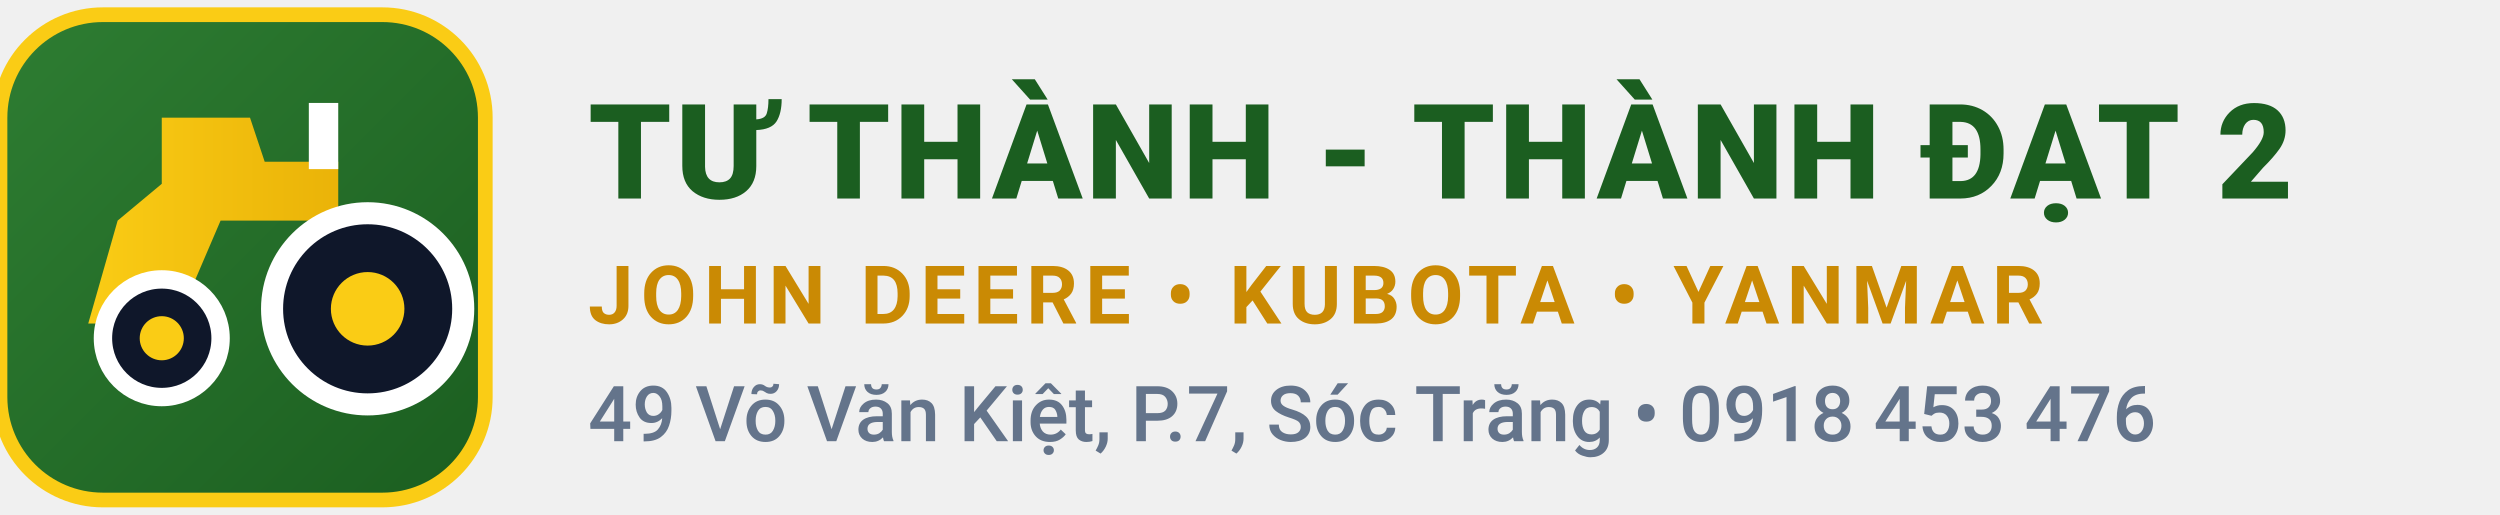
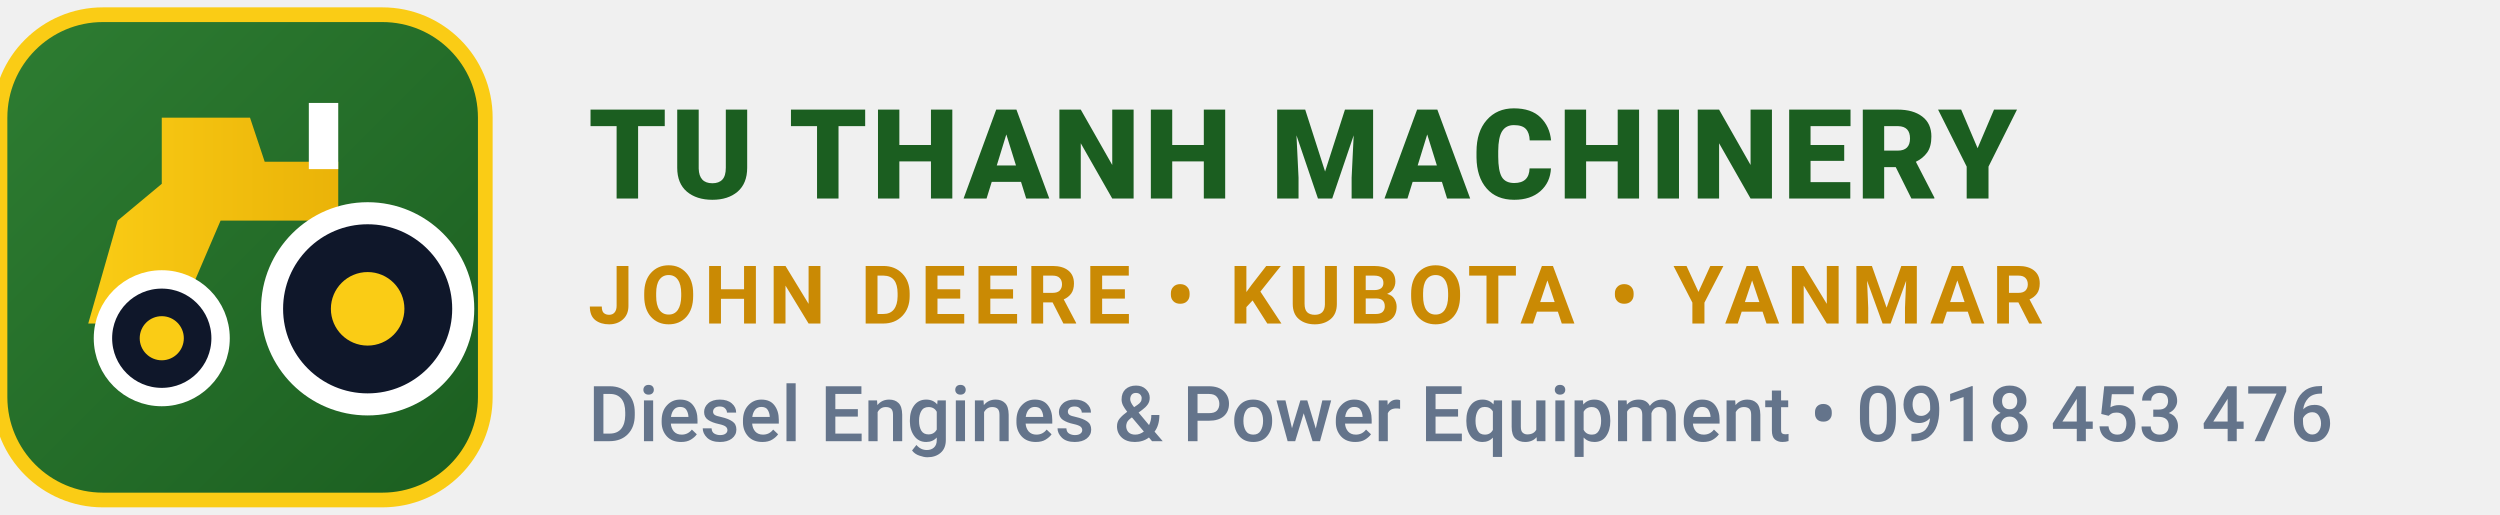
<svg xmlns="http://www.w3.org/2000/svg" viewBox="0 0 340 70" width="340" height="70">
  <defs>
    <linearGradient id="jdGreen" x1="0%" y1="0%" x2="100%" y2="100%">
      <stop offset="0%" stop-color="#2e7d32" />
      <stop offset="100%" stop-color="#1b5e20" />
    </linearGradient>
    <linearGradient id="goldAcc" x1="0%" y1="0%" x2="100%" y2="0%">
      <stop offset="0%" stop-color="#facc15" />
      <stop offset="100%" stop-color="#eab308" />
    </linearGradient>
  </defs>
  <rect x="0" y="2" width="66" height="66" rx="14" fill="url(#jdGreen)" stroke="#facc15" stroke-width="2" />
  <path d="M12 44 L24 44 L30 30 L46 30 L46 22 L36 22 L34 16 L22 16 L22 25 L16 30 L12 44 Z" fill="url(#goldAcc)" />
  <circle cx="22" cy="46" r="8" fill="#0f172a" stroke="#ffffff" stroke-width="2.5" />
  <circle cx="22" cy="46" r="3" fill="#facc15" />
  <circle cx="50" cy="42" r="13" fill="#0f172a" stroke="#ffffff" stroke-width="3" />
  <circle cx="50" cy="42" r="5" fill="#facc15" />
  <rect x="42" y="14" width="4" height="9" fill="#ffffff" />
-   <text x="80" y="27" font-family="-apple-system, BlinkMacSystemFont, 'Segoe UI', Roboto, sans-serif" font-size="18" font-weight="900" fill="#1b5e20" letter-spacing="0.5">TƯ THÀNH - THÀNH ĐẠT 2</text>
+   <text x="80" y="27" font-family="-apple-system, BlinkMacSystemFont, 'Segoe UI', Roboto, sans-serif" font-size="17" font-weight="900" fill="#1b5e20" letter-spacing="0.5">TU THANH MACHINERY</text>
  <text x="80" y="44" font-family="-apple-system, BlinkMacSystemFont, 'Segoe UI', Roboto, sans-serif" font-size="11" font-weight="700" fill="#ca8a04" letter-spacing="1">JOHN DEERE • KUBOTA • YANMAR</text>
-   <text x="80" y="60" font-family="-apple-system, BlinkMacSystemFont, 'Segoe UI', Roboto, sans-serif" font-size="10.5" font-weight="500" fill="#64748b">49 Võ Văn Kiệt, P.7, Sóc Trăng • 0918 453 476</text>
+   <text x="80" y="60" font-family="-apple-system, BlinkMacSystemFont, 'Segoe UI', Roboto, sans-serif" font-size="10.5" font-weight="500" fill="#64748b">Diesel Engines &amp; Power Equipment • 0918 453 476</text>
</svg>
